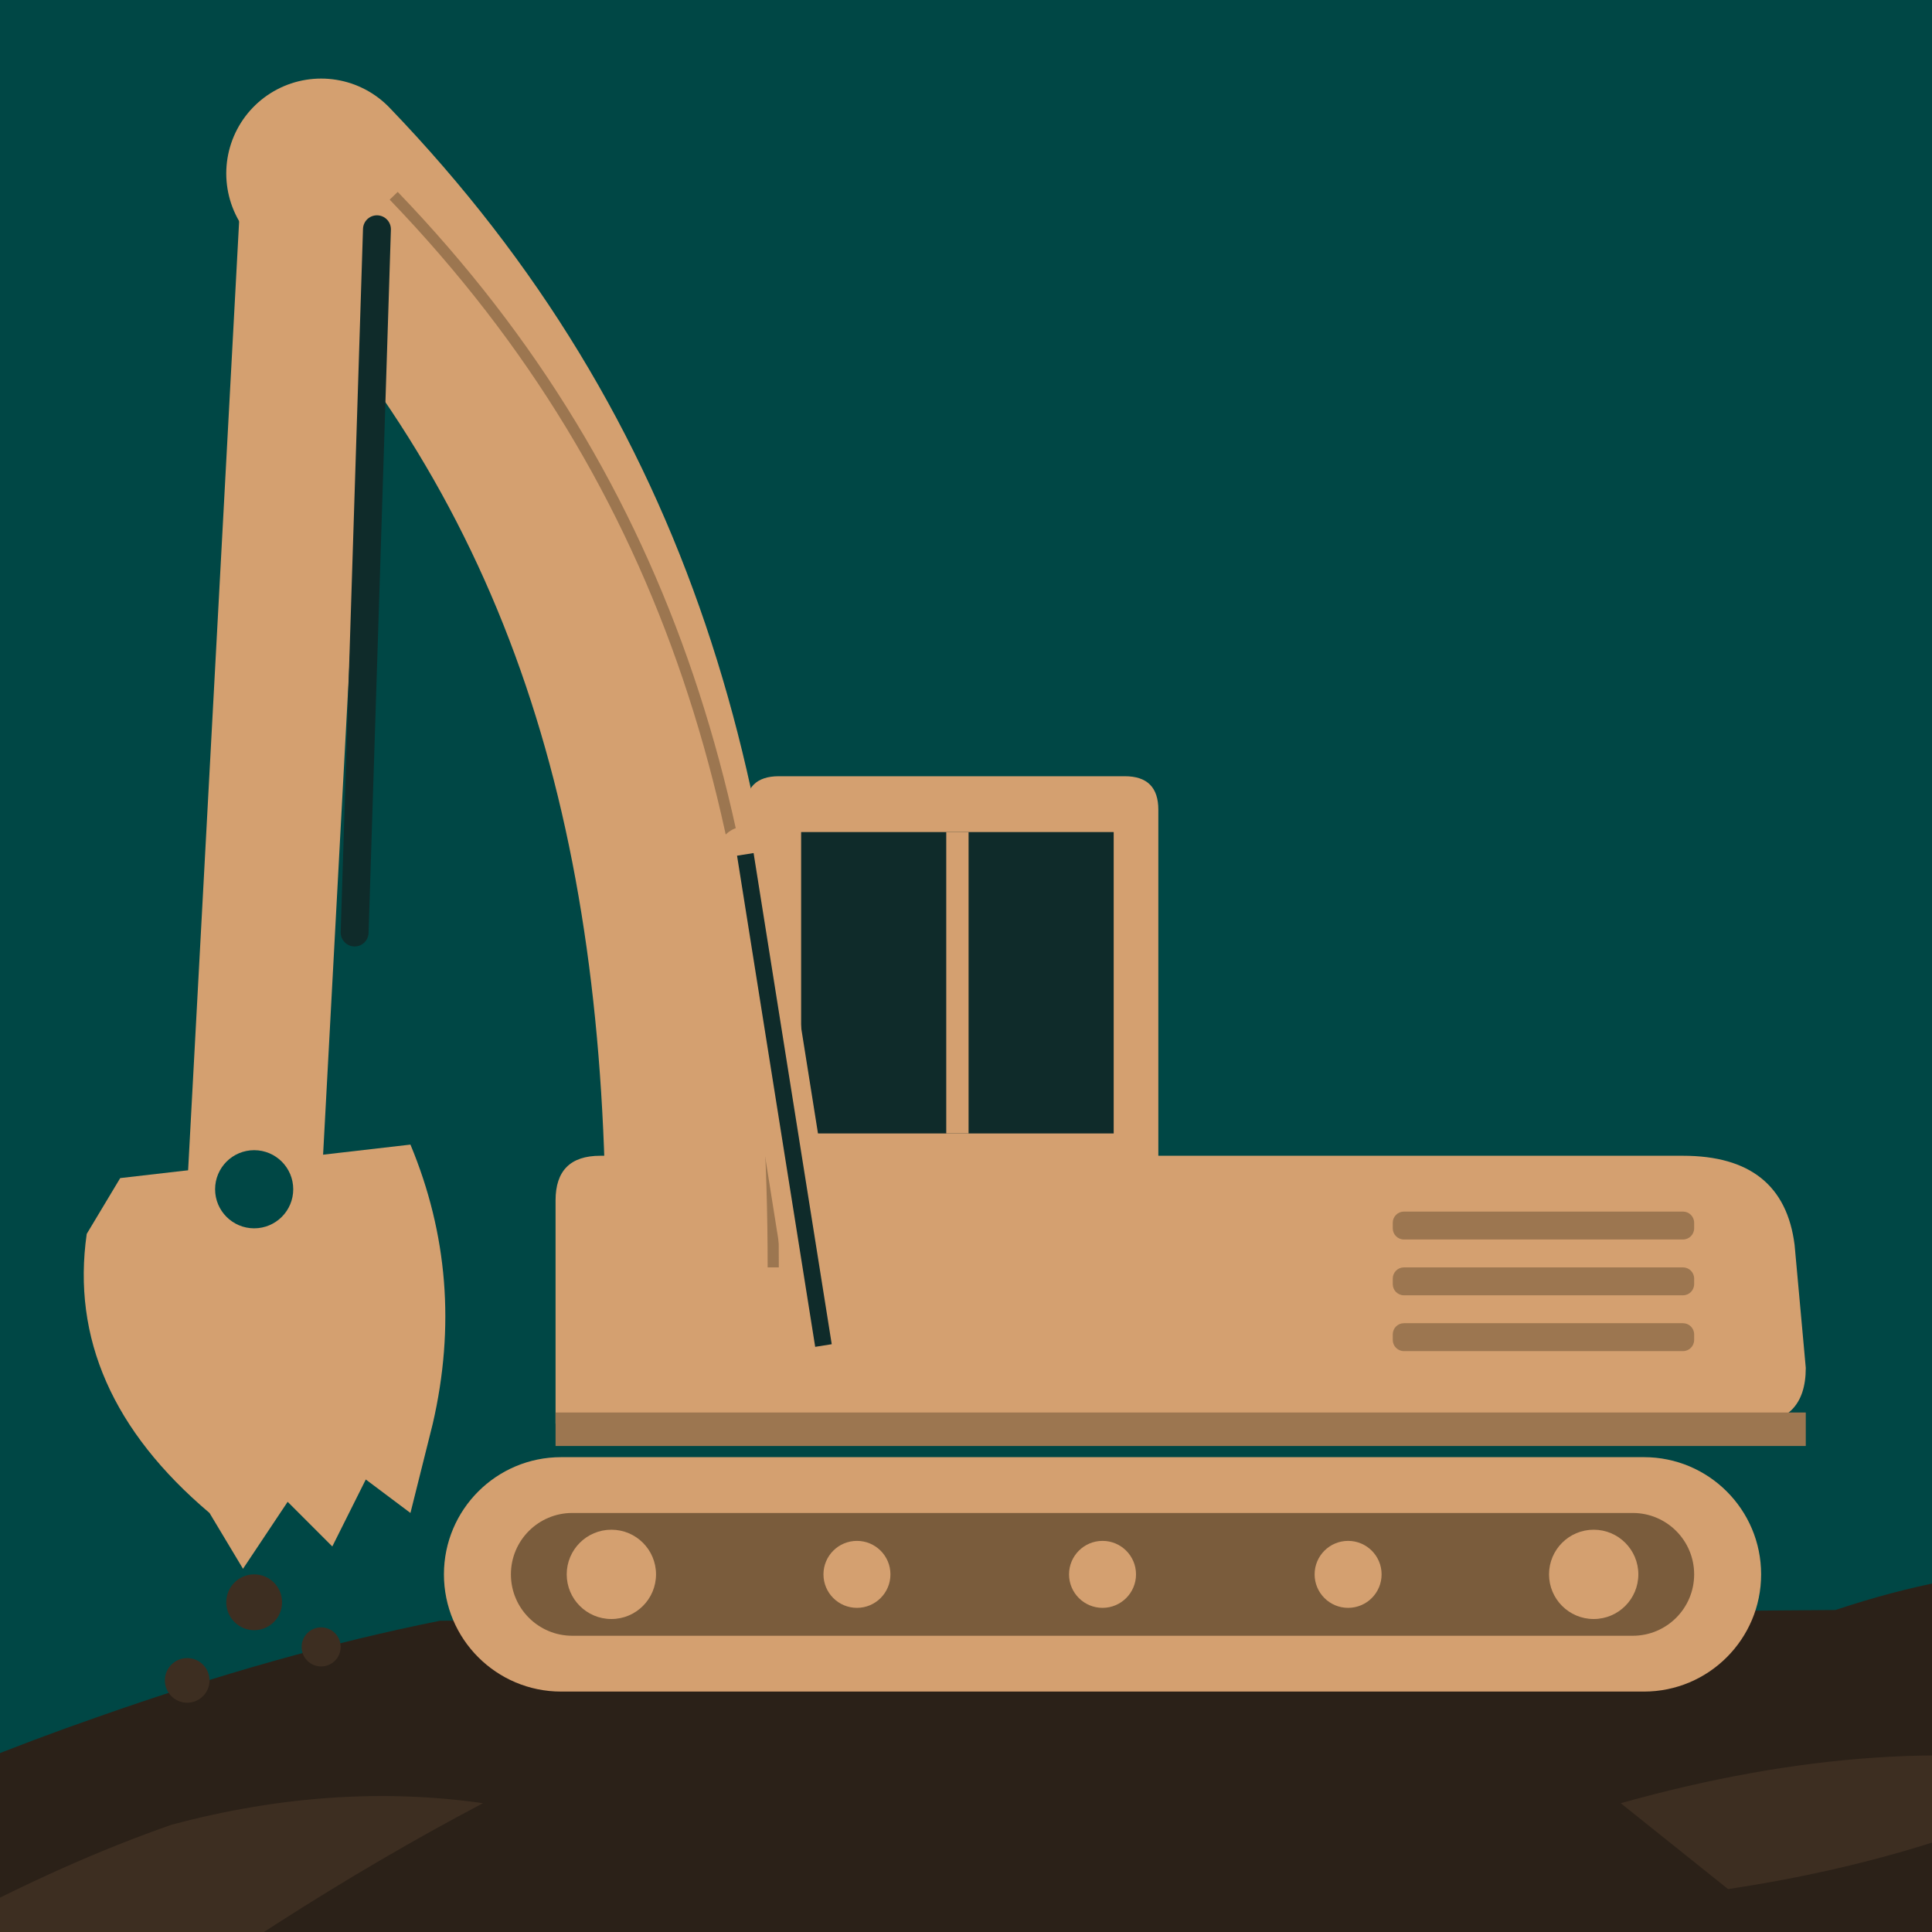
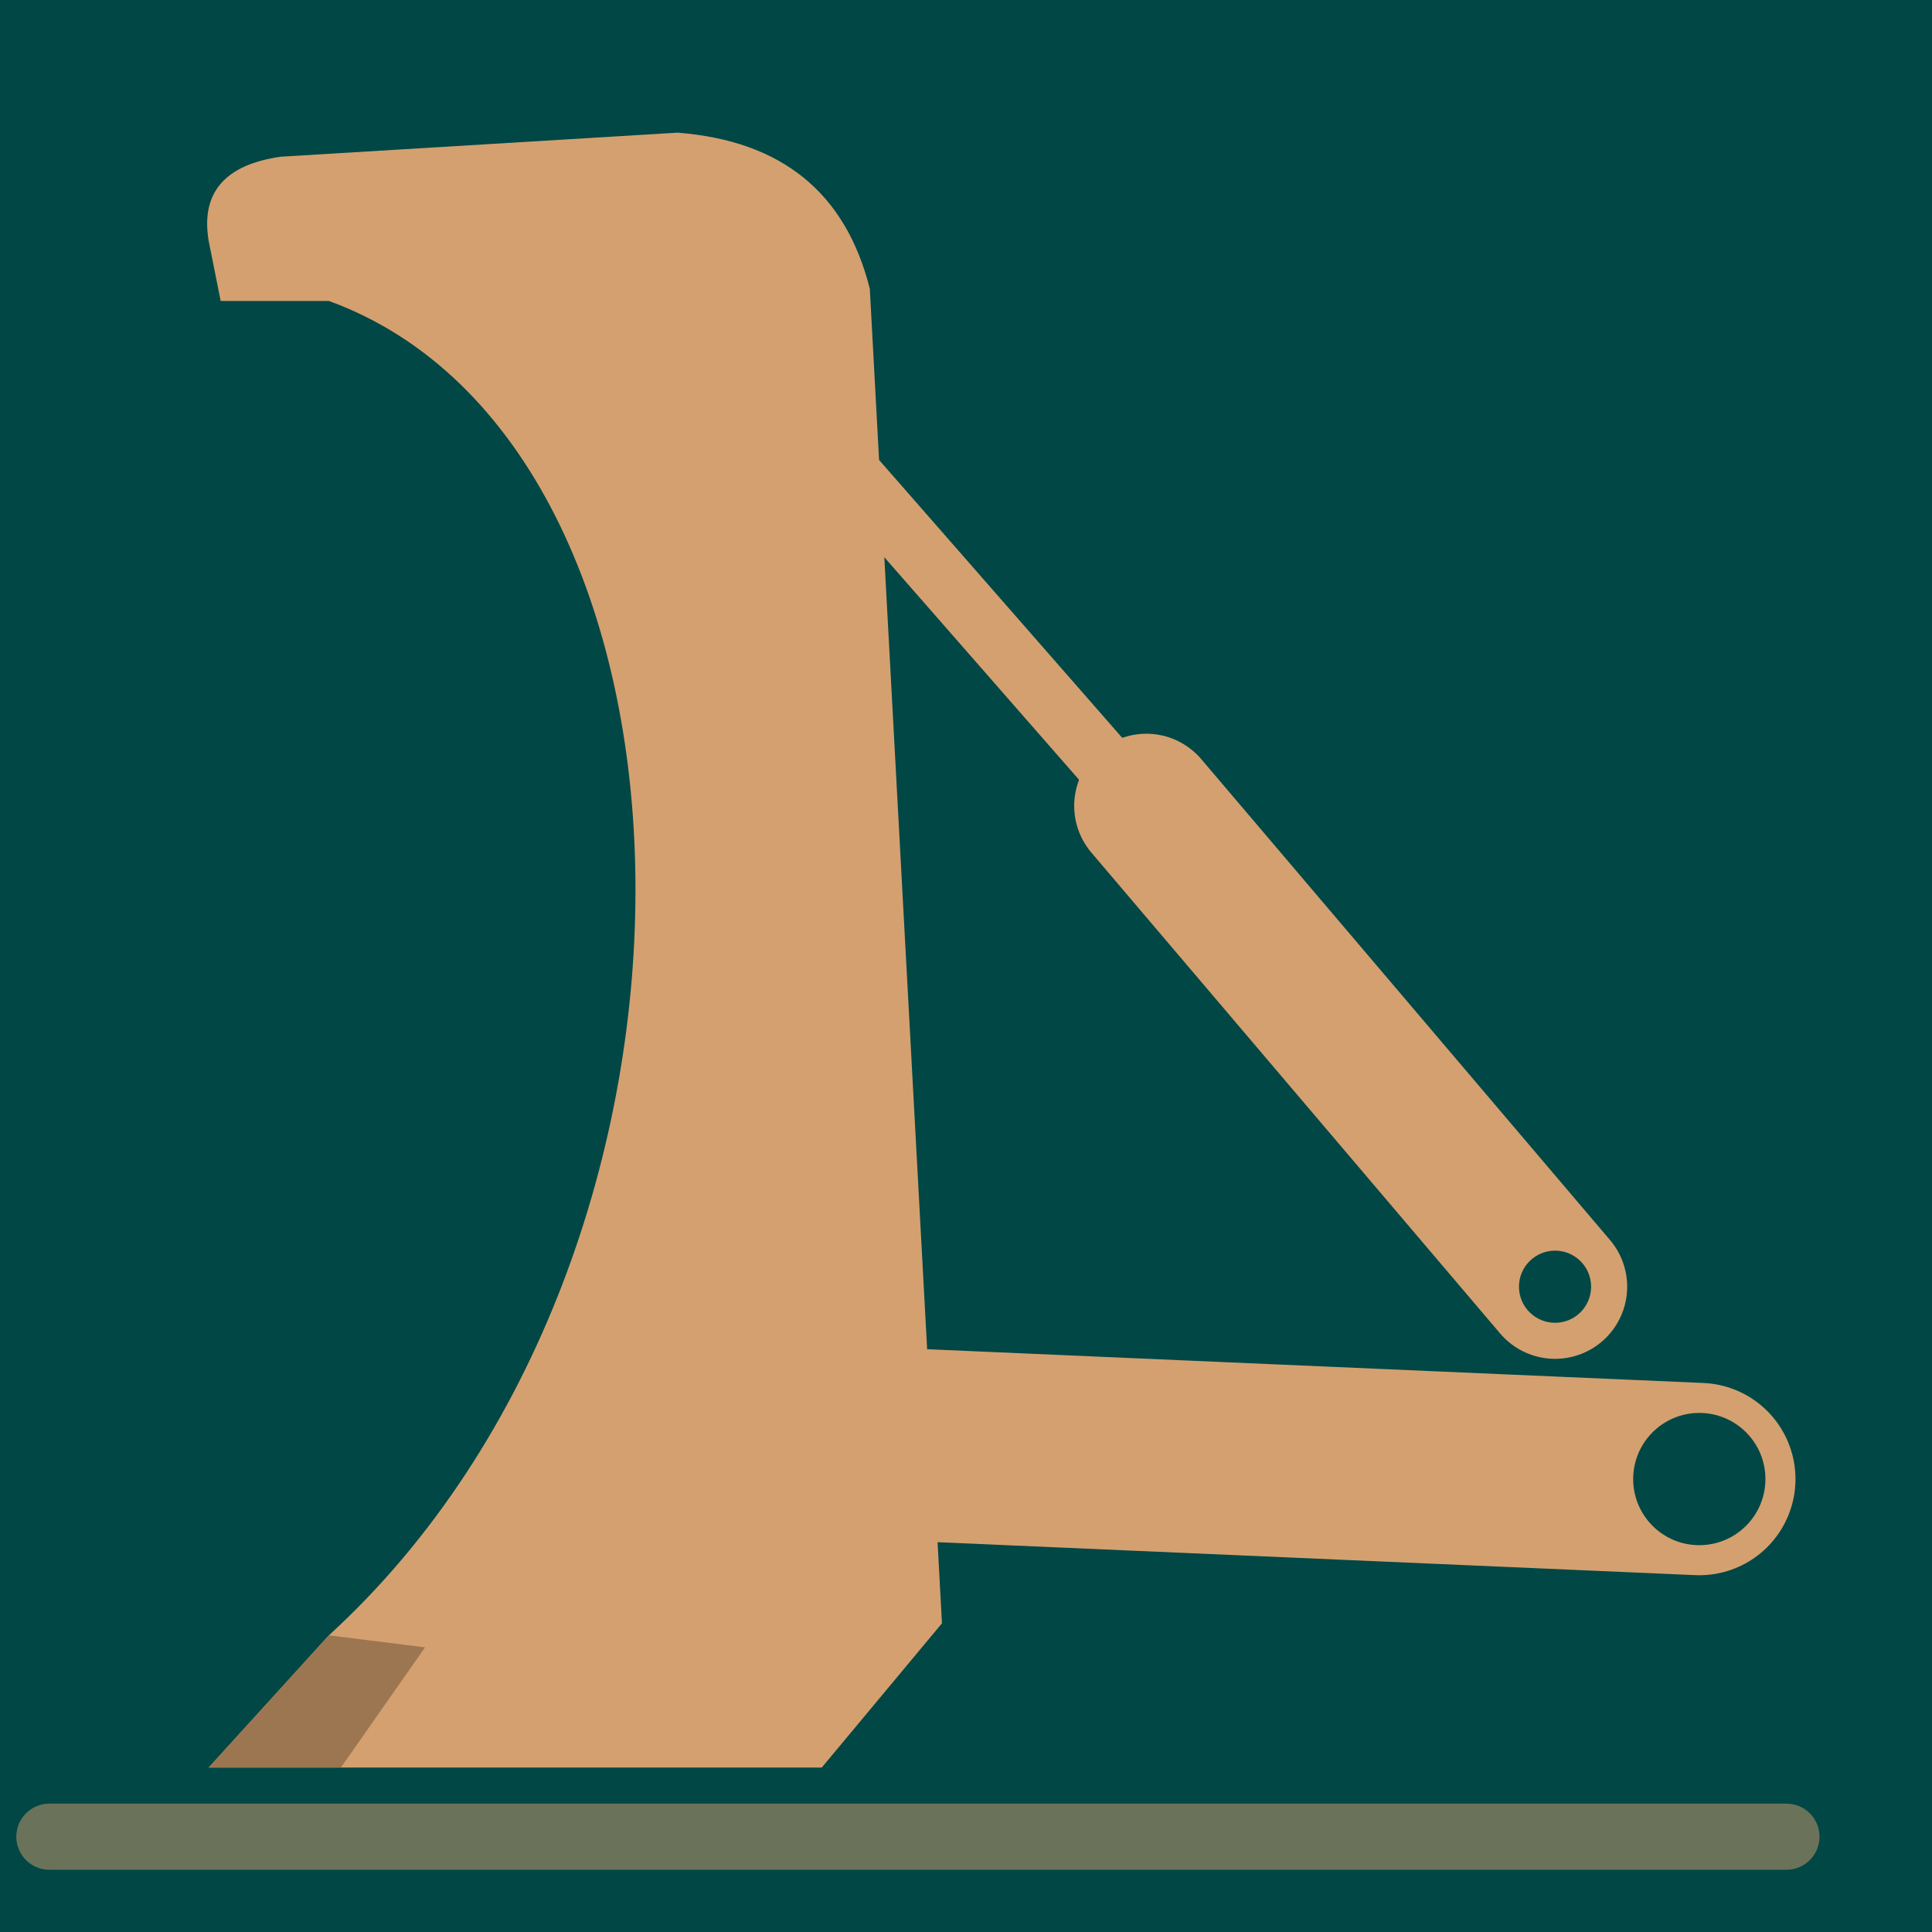
- <svg xmlns="http://www.w3.org/2000/svg" viewBox="78 84 360 360">
+ <svg xmlns="http://www.w3.org/2000/svg" viewBox="82 76 360 360">
  <rect width="512" height="512" fill="#004745" />
-   <path d="M0 448 Q50 420 96 404 Q130 392 160 386 L420 384 Q462 370 492 382 Q506 392 512 404 L512 512 L0 512 Z" fill="#2b2118" />
-   <path d="M24 470 Q70 438 110 424 Q140 416 168 420 Q130 440 90 470 Z" fill="#3d2e21" />
-   <path d="M380 420 Q430 406 470 414 Q440 430 400 436 Z" fill="#3d2e21" />
-   <g transform="translate(-14 4) scale(1.04)">
-     <g fill="#3d2e21">
-       <circle cx="134" cy="364" r="5" />
-       <circle cx="122" cy="378" r="4" />
-       <circle cx="146" cy="372" r="3.5" />
-     </g>
-     <rect x="168" y="338" width="236" height="42" rx="21" fill="#D4A070" />
-     <rect x="180" y="348" width="212" height="22" rx="11" fill="#7a5c3c" />
-     <g fill="#D4A070">
-       <circle cx="198" cy="359" r="8" />
-       <circle cx="242" cy="359" r="6" />
-       <circle cx="286" cy="359" r="6" />
-       <circle cx="330" cy="359" r="6" />
-       <circle cx="374" cy="359" r="8" />
-     </g>
-     <path d="M188 332 L188 292 Q188 284 196 284 L390 284 Q408 284 410 300 L412 322 Q412 332 402 332 Z" fill="#D4A070" />
-     <rect x="188" y="330" width="224" height="6" fill="#9c7650" />
-     <g fill="#9c7650">
-       <rect x="338" y="294" width="54" height="5" rx="2" />
-       <rect x="338" y="304" width="54" height="5" rx="2" />
-       <rect x="338" y="314" width="54" height="5" rx="2" />
-     </g>
-     <path d="M222 286 L222 222 Q222 216 228 216 L290 216 Q296 216 296 222 L296 286 Z" fill="#D4A070" />
-     <path d="M232 280 L232 226 L288 226 L288 280 Z" fill="#0f2b2a" />
-     <path d="M258 226 L262 226 L262 280 L258 280 Z" fill="#D4A070" />
-     <path d="M214 300 C214 222 196 160 146 108" stroke="#D4A070" stroke-width="34" stroke-linecap="round" fill="none" />
-     <path d="M214 300 C214 222 196 160 146 108" stroke="#9c7650" stroke-width="2" fill="none" transform="translate(13 4)" />
-     <path d="M236 318 L222 230" stroke="#D4A070" stroke-width="10" stroke-linecap="round" />
-     <path d="M236 318 L222 230" stroke="#0f2b2a" stroke-width="3" />
-     <path d="M144 104 L134 290" stroke="#D4A070" stroke-width="24" stroke-linecap="round" fill="none" />
-     <path d="M156 118 L152 244" stroke="#0f2b2a" stroke-width="5" stroke-linecap="round" />
-     <path d="M110 288 L162 282 Q172 306 166 332 L162 348 L154 342 L148 354 L140 346 L132 358 L126 348 Q100 326 104 298 Z" fill="#D4A070" />
-     <circle cx="134" cy="290" r="7" fill="#004745" />
+   <g transform="translate(262 262) scale(1.12) translate(-262 -258)">
+     <rect x="104" y="392" width="300" height="11" rx="5.5" fill="#D4A070" opacity=".5" />
+     <path d="M246 332 L384 338" stroke="#D4A070" stroke-width="32" stroke-linecap="round" />
+     <circle cx="384" cy="338" r="11" fill="#004745" />
+     <path d="M244 172 L300 236" stroke="#D4A070" stroke-width="10" stroke-linecap="round" />
+     <path d="M292 226 L360 306" stroke="#D4A070" stroke-width="24" stroke-linecap="round" />
+     <circle cx="360" cy="306" r="6" fill="#004745" />
+     <path d="M136 386 L238 386 L258 362 L246 140 Q240 116 214 114 L148 118 Q134 120 136 132 L138 142 L156 142 C222 166 226 300 156 364 Z" fill="#D4A070" />
+     <path d="M136 386 L156 364 L172 366 L158 386 Z" fill="#9c7650" />
  </g>
</svg>
